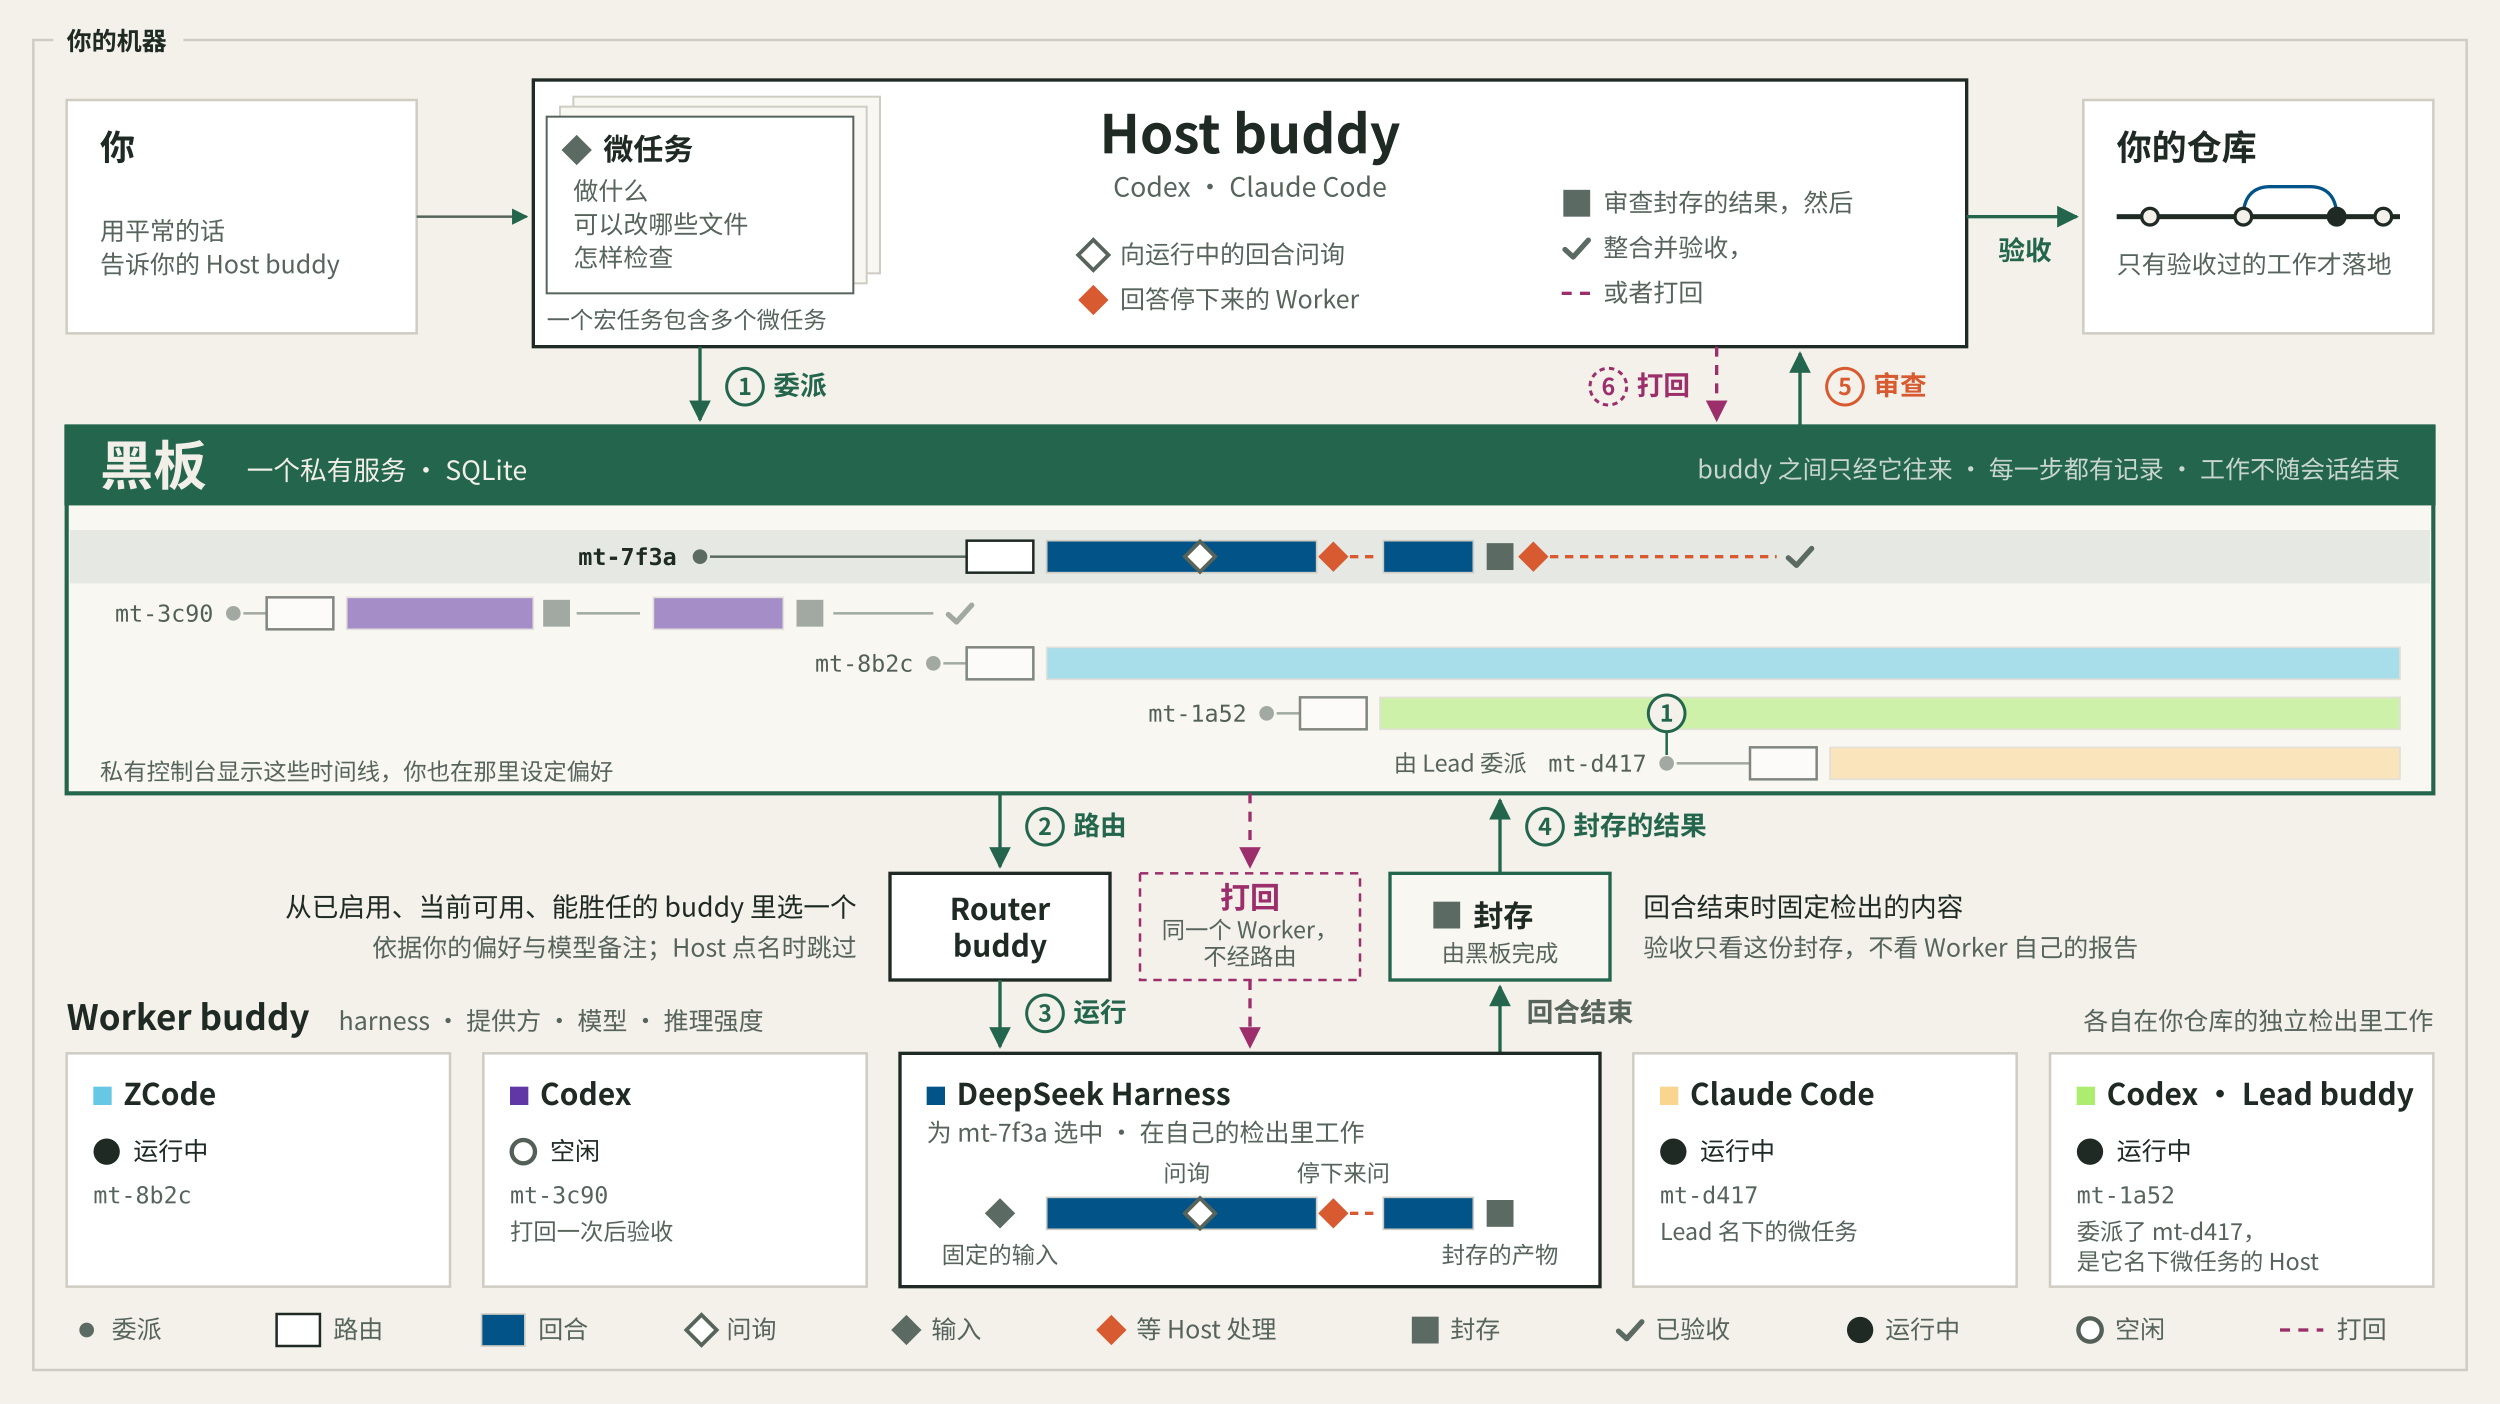
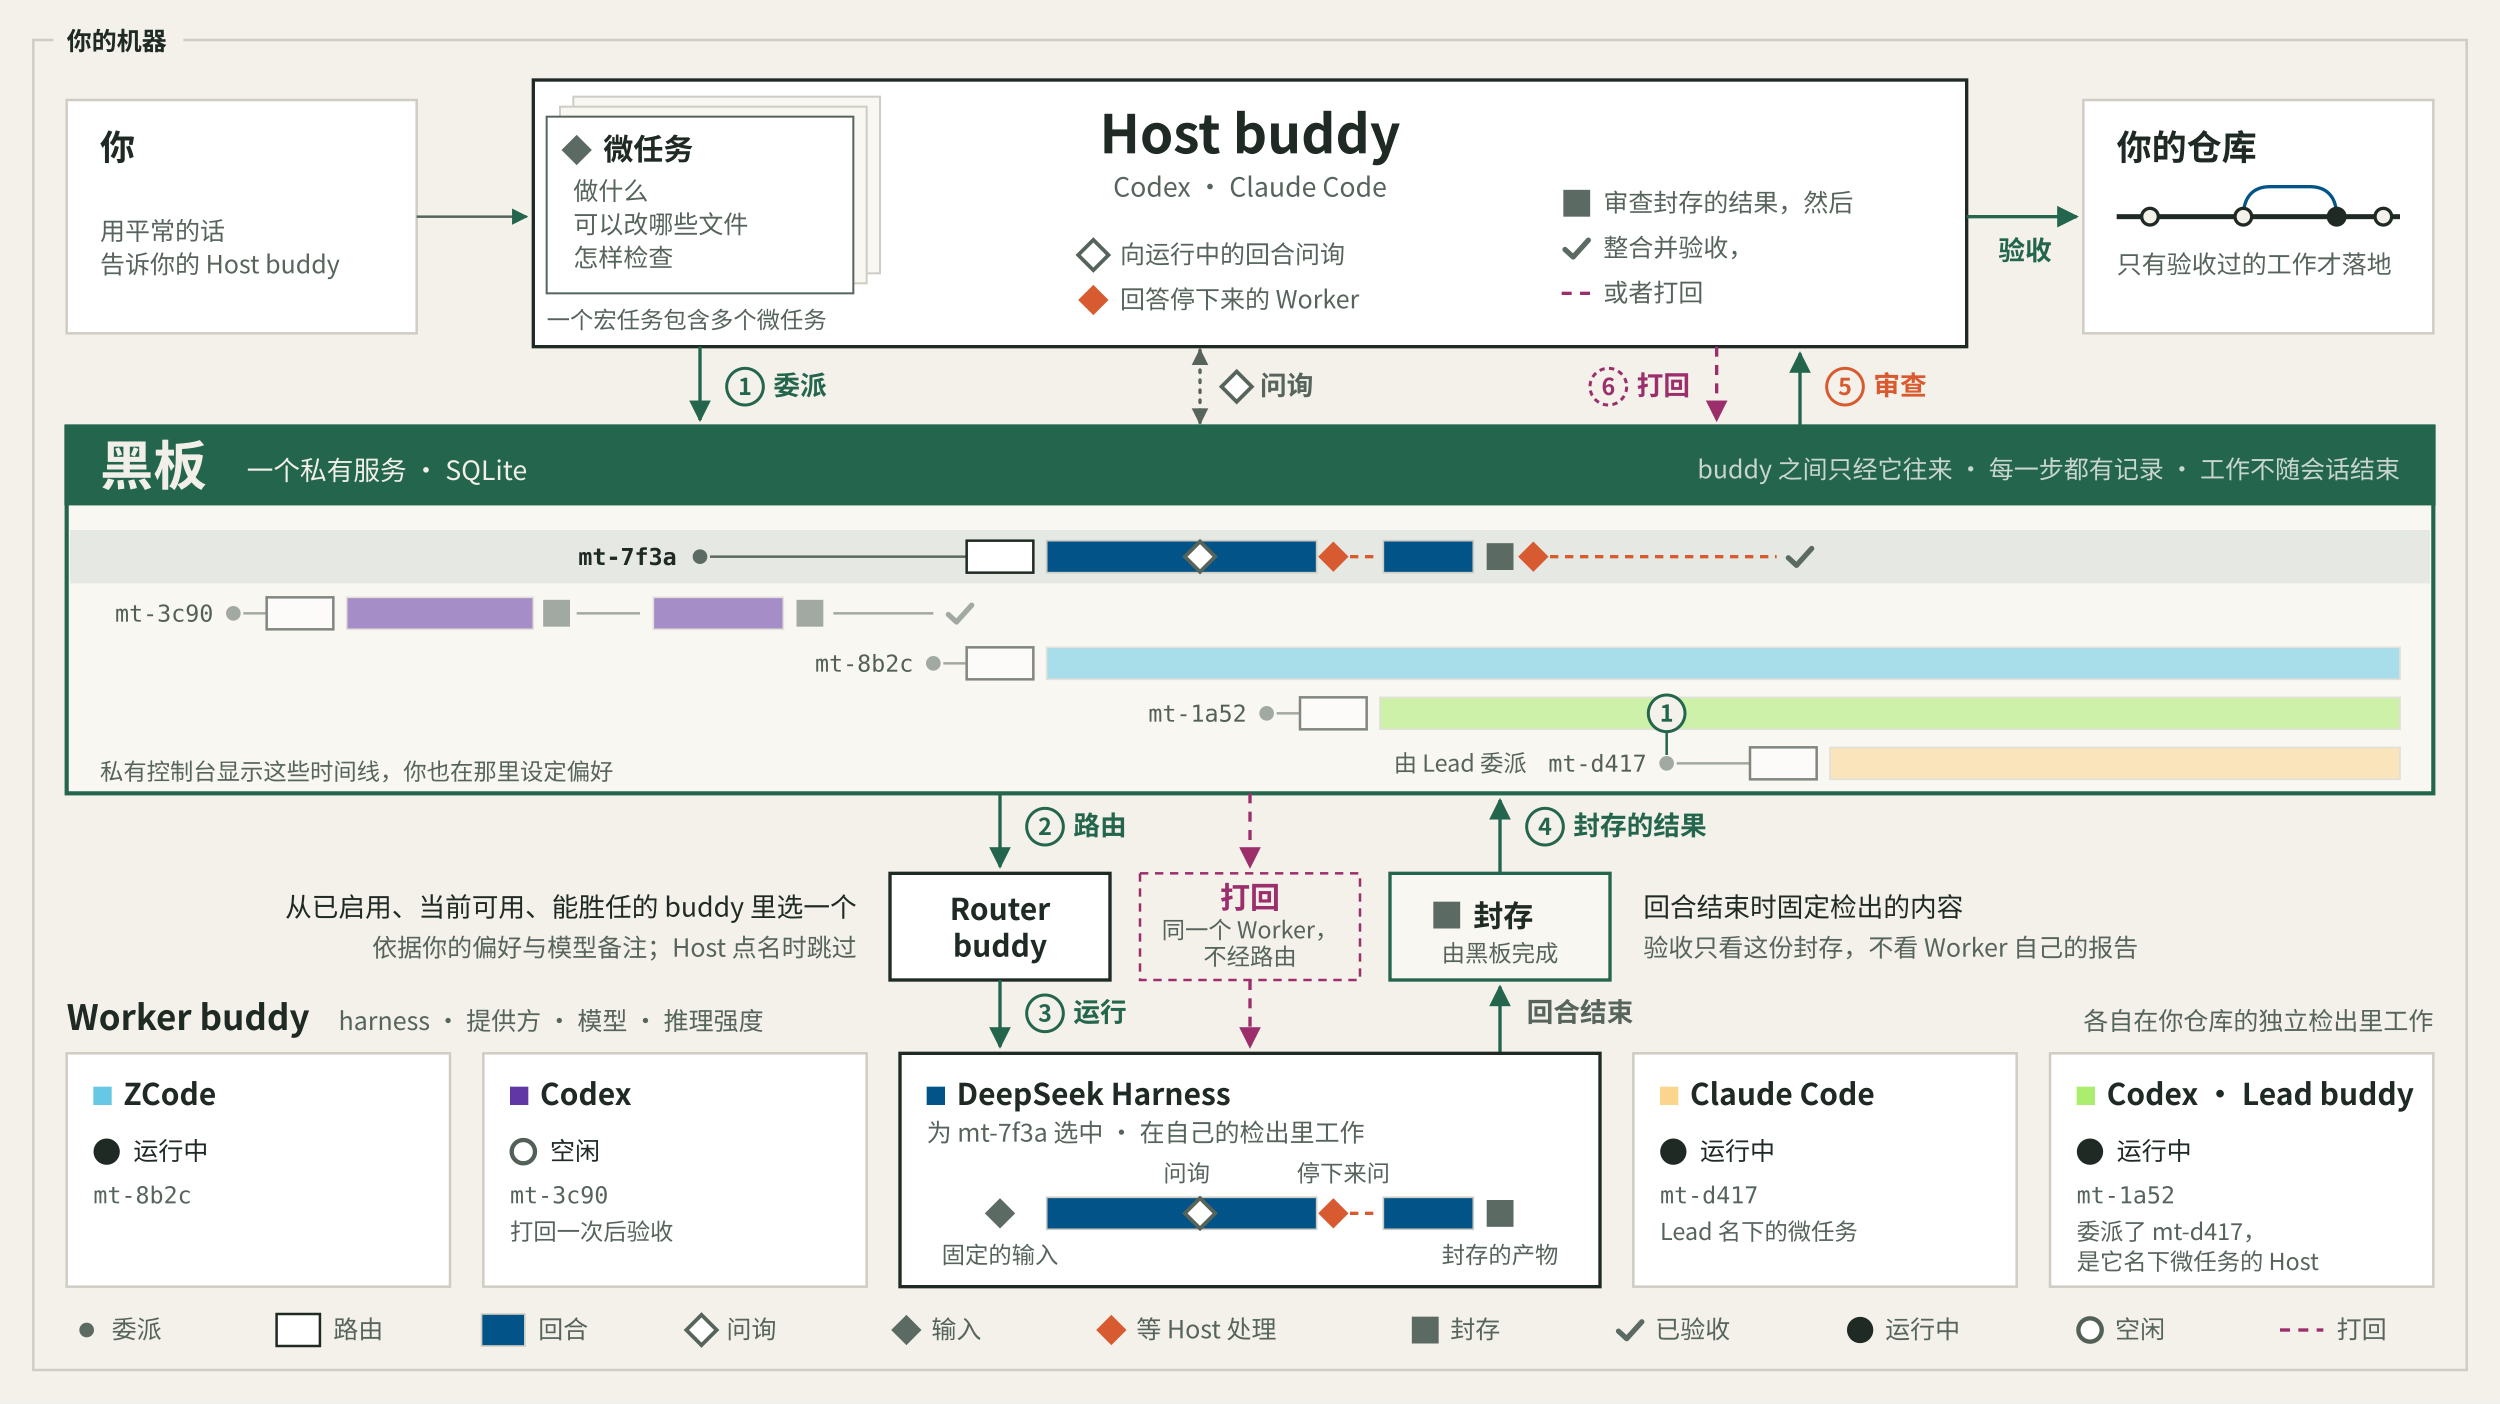
<svg xmlns="http://www.w3.org/2000/svg" viewBox="0 0 1500 842" width="1500" height="842" role="img" aria-label="hey-my-buddy 怎样工作">
  <defs>
    <marker id="tip" viewBox="0 0 10 10" refX="9" refY="5" markerWidth="6.5" markerHeight="6.5" orient="auto-start-reverse">
      <path d="M0 0 L10 5 L0 10 Z" fill="#24654d" />
    </marker>
    <marker id="tip-send" viewBox="0 0 10 10" refX="9" refY="5" markerWidth="6.5" markerHeight="6.5" orient="auto-start-reverse">
      <path d="M0 0 L10 5 L0 10 Z" fill="#9c2f6b" />
+     </marker>
+     <marker id="tip-ask" viewBox="0 0 10 10" refX="9" refY="5" markerWidth="5" markerHeight="5" orient="auto-start-reverse">
+       <path d="M0 0 L10 5 L0 10 Z" fill="#56645c" />
    </marker>
  </defs>
  <rect x="0" y="0" width="1500" height="842" fill="#f3f1ea" stroke="none" stroke-width="1" />
  <g transform="translate(0,-24)">
    <rect x="20" y="48" width="1460" height="798" fill="none" stroke="#cfcdc3" stroke-width="1.5" />
    <rect x="32" y="40" width="78" height="16" fill="#f3f1ea" stroke="none" stroke-width="1" />
    <text x="40" y="54" font-family="-apple-system, BlinkMacSystemFont, 'Segoe UI', 'PingFang SC', 'Hiragino Sans GB', 'Noto Sans CJK SC', 'Microsoft YaHei', 'Noto Sans', Helvetica, Arial, sans-serif" font-size="15" font-weight="650" fill="#1f2a24" text-anchor="start">你的机器</text>
    <rect x="40" y="84" width="210" height="140" fill="#ffffff" stroke="#cfcdc3" stroke-width="1.5" />
    <text x="60" y="120" font-family="-apple-system, BlinkMacSystemFont, 'Segoe UI', 'PingFang SC', 'Hiragino Sans GB', 'Noto Sans CJK SC', 'Microsoft YaHei', 'Noto Sans', Helvetica, Arial, sans-serif" font-size="21" font-weight="700" fill="#1f2a24" text-anchor="start">你</text>
    <text x="60" y="168" font-family="-apple-system, BlinkMacSystemFont, 'Segoe UI', 'PingFang SC', 'Hiragino Sans GB', 'Noto Sans CJK SC', 'Microsoft YaHei', 'Noto Sans', Helvetica, Arial, sans-serif" font-size="15" font-weight="400" fill="#56645c" text-anchor="start">用平常的话</text>
    <text x="60" y="188" font-family="-apple-system, BlinkMacSystemFont, 'Segoe UI', 'PingFang SC', 'Hiragino Sans GB', 'Noto Sans CJK SC', 'Microsoft YaHei', 'Noto Sans', Helvetica, Arial, sans-serif" font-size="15" font-weight="400" fill="#56645c" text-anchor="start">告诉你的 Host buddy</text>
    <path d="M250 154 L316 154" fill="none" stroke="#56645c" stroke-width="1.5" marker-end="url(#tip)" />
    <rect x="320" y="72" width="860" height="160" fill="#ffffff" stroke="#1f2a24" stroke-width="2" />
    <rect x="344" y="82" width="184" height="106" fill="#f8f7f2" stroke="#cfcdc3" stroke-width="1.2" />
    <rect x="336" y="88" width="184" height="106" fill="#f8f7f2" stroke="#cfcdc3" stroke-width="1.2" />
    <rect x="328" y="94" width="184" height="106" fill="#ffffff" stroke="#56645c" stroke-width="1.2" />
    <path d="M346 104.9 L355.1 114 L346 123.1 L336.9 114 Z" fill="#5b6a62" />
    <text x="362" y="120" font-family="-apple-system, BlinkMacSystemFont, 'Segoe UI', 'PingFang SC', 'Hiragino Sans GB', 'Noto Sans CJK SC', 'Microsoft YaHei', 'Noto Sans', Helvetica, Arial, sans-serif" font-size="18" font-weight="650" fill="#1f2a24" text-anchor="start">微任务</text>
    <text x="344" y="144" font-family="-apple-system, BlinkMacSystemFont, 'Segoe UI', 'PingFang SC', 'Hiragino Sans GB', 'Noto Sans CJK SC', 'Microsoft YaHei', 'Noto Sans', Helvetica, Arial, sans-serif" font-size="15" font-weight="400" fill="#56645c" text-anchor="start">做什么</text>
    <text x="344" y="164" font-family="-apple-system, BlinkMacSystemFont, 'Segoe UI', 'PingFang SC', 'Hiragino Sans GB', 'Noto Sans CJK SC', 'Microsoft YaHei', 'Noto Sans', Helvetica, Arial, sans-serif" font-size="15" font-weight="400" fill="#56645c" text-anchor="start">可以改哪些文件</text>
    <text x="344" y="184" font-family="-apple-system, BlinkMacSystemFont, 'Segoe UI', 'PingFang SC', 'Hiragino Sans GB', 'Noto Sans CJK SC', 'Microsoft YaHei', 'Noto Sans', Helvetica, Arial, sans-serif" font-size="15" font-weight="400" fill="#56645c" text-anchor="start">怎样检查</text>
    <text x="328" y="221" font-family="-apple-system, BlinkMacSystemFont, 'Segoe UI', 'PingFang SC', 'Hiragino Sans GB', 'Noto Sans CJK SC', 'Microsoft YaHei', 'Noto Sans', Helvetica, Arial, sans-serif" font-size="14" font-weight="400" fill="#56645c" text-anchor="start">一个宏任务包含多个微任务</text>
    <text x="750.0" y="116" font-family="-apple-system, BlinkMacSystemFont, 'Segoe UI', 'PingFang SC', 'Hiragino Sans GB', 'Noto Sans CJK SC', 'Microsoft YaHei', 'Noto Sans', Helvetica, Arial, sans-serif" font-size="32" font-weight="700" fill="#1f2a24" text-anchor="middle">Host buddy</text>
    <text x="750.0" y="142" font-family="-apple-system, BlinkMacSystemFont, 'Segoe UI', 'PingFang SC', 'Hiragino Sans GB', 'Noto Sans CJK SC', 'Microsoft YaHei', 'Noto Sans', Helvetica, Arial, sans-serif" font-size="16" font-weight="400" fill="#56645c" text-anchor="middle">Codex · Claude Code</text>
    <path d="M656 167.9 L665.1 177 L656 186.1 L646.9 177 Z" fill="#ffffff" stroke="#56645c" stroke-width="2.27" />
    <text x="672" y="182" font-family="-apple-system, BlinkMacSystemFont, 'Segoe UI', 'PingFang SC', 'Hiragino Sans GB', 'Noto Sans CJK SC', 'Microsoft YaHei', 'Noto Sans', Helvetica, Arial, sans-serif" font-size="15" font-weight="400" fill="#56645c" text-anchor="start">向运行中的回合问询</text>
    <path d="M656 194.9 L665.1 204 L656 213.1 L646.9 204 Z" fill="#d85a30" />
    <text x="672" y="209" font-family="-apple-system, BlinkMacSystemFont, 'Segoe UI', 'PingFang SC', 'Hiragino Sans GB', 'Noto Sans CJK SC', 'Microsoft YaHei', 'Noto Sans', Helvetica, Arial, sans-serif" font-size="15" font-weight="400" fill="#56645c" text-anchor="start">回答停下来的 Worker</text>
    <rect x="938.0" y="137.9" width="16.1" height="16.1" fill="#5b6a62" stroke="none" stroke-width="1" />
    <text x="962" y="151" font-family="-apple-system, BlinkMacSystemFont, 'Segoe UI', 'PingFang SC', 'Hiragino Sans GB', 'Noto Sans CJK SC', 'Microsoft YaHei', 'Noto Sans', Helvetica, Arial, sans-serif" font-size="15" font-weight="400" fill="#56645c" text-anchor="start">审查封存的结果，然后</text>
    <path d="M939.0 173.7 L943.9 178.2 L953.0 168.1" fill="none" stroke="#5b6a62" stroke-width="3.15" stroke-linecap="round" stroke-linejoin="round" />
    <text x="962" y="178" font-family="-apple-system, BlinkMacSystemFont, 'Segoe UI', 'PingFang SC', 'Hiragino Sans GB', 'Noto Sans CJK SC', 'Microsoft YaHei', 'Noto Sans', Helvetica, Arial, sans-serif" font-size="15" font-weight="400" fill="#56645c" text-anchor="start">整合并验收，</text>
    <path d="M937 200 L955 200" stroke="#9c2f6b" stroke-width="2" stroke-dasharray="6 5" />
    <text x="962" y="205" font-family="-apple-system, BlinkMacSystemFont, 'Segoe UI', 'PingFang SC', 'Hiragino Sans GB', 'Noto Sans CJK SC', 'Microsoft YaHei', 'Noto Sans', Helvetica, Arial, sans-serif" font-size="15" font-weight="400" fill="#56645c" text-anchor="start">或者打回</text>
    <path d="M1180 154 L1246 154" fill="none" stroke="#24654d" stroke-width="2" marker-end="url(#tip)" />
    <text x="1215" y="180" font-family="-apple-system, BlinkMacSystemFont, 'Segoe UI', 'PingFang SC', 'Hiragino Sans GB', 'Noto Sans CJK SC', 'Microsoft YaHei', 'Noto Sans', Helvetica, Arial, sans-serif" font-size="16" font-weight="650" fill="#24654d" text-anchor="middle">验收</text>
    <rect x="1250" y="84" width="210" height="140" fill="#ffffff" stroke="#cfcdc3" stroke-width="1.5" />
    <text x="1270" y="120" font-family="-apple-system, BlinkMacSystemFont, 'Segoe UI', 'PingFang SC', 'Hiragino Sans GB', 'Noto Sans CJK SC', 'Microsoft YaHei', 'Noto Sans', Helvetica, Arial, sans-serif" font-size="21" font-weight="700" fill="#1f2a24" text-anchor="start">你的仓库</text>
    <path d="M1270 154 L1440 154" stroke="#1f2a24" stroke-width="3" />
    <path d="M1346 154 C1346 142 1352 136 1362 136 L1386 136 C1396 136 1402 142 1402 154" fill="none" stroke="#025387" stroke-width="2" />
    <circle cx="1290" cy="154" r="5" fill="#f3f1ea" stroke="#1f2a24" stroke-width="2" />
    <circle cx="1346" cy="154" r="5" fill="#f3f1ea" stroke="#1f2a24" stroke-width="2" />
    <circle cx="1430" cy="154" r="5" fill="#f3f1ea" stroke="#1f2a24" stroke-width="2" />
    <circle cx="1402" cy="154" r="6" fill="#1f2a24" />
    <text x="1270" y="188" font-family="-apple-system, BlinkMacSystemFont, 'Segoe UI', 'PingFang SC', 'Hiragino Sans GB', 'Noto Sans CJK SC', 'Microsoft YaHei', 'Noto Sans', Helvetica, Arial, sans-serif" font-size="15" font-weight="400" fill="#56645c" text-anchor="start">只有验收过的工作才落地</text>
    <path d="M420 232 L420 276" fill="none" stroke="#24654d" stroke-width="2" marker-end="url(#tip)" />
    <circle cx="447" cy="256" r="11" fill="#f3f1ea" stroke="#24654d" stroke-width="1.8" />
    <text x="447" y="261" font-family="-apple-system, BlinkMacSystemFont, 'Segoe UI', 'PingFang SC', 'Hiragino Sans GB', 'Noto Sans CJK SC', 'Microsoft YaHei', 'Noto Sans', Helvetica, Arial, sans-serif" font-size="14" font-weight="700" fill="#24654d" text-anchor="middle">1</text>
    <text x="464" y="261" font-family="-apple-system, BlinkMacSystemFont, 'Segoe UI', 'PingFang SC', 'Hiragino Sans GB', 'Noto Sans CJK SC', 'Microsoft YaHei', 'Noto Sans', Helvetica, Arial, sans-serif" font-size="16" font-weight="650" fill="#24654d" text-anchor="start">委派</text>
    <path d="M1080 280 L1080 236" fill="none" stroke="#24654d" stroke-width="2" marker-end="url(#tip)" />
    <circle cx="1107" cy="256" r="11" fill="#f3f1ea" stroke="#d85a30" stroke-width="1.8" />
    <text x="1107" y="261" font-family="-apple-system, BlinkMacSystemFont, 'Segoe UI', 'PingFang SC', 'Hiragino Sans GB', 'Noto Sans CJK SC', 'Microsoft YaHei', 'Noto Sans', Helvetica, Arial, sans-serif" font-size="14" font-weight="700" fill="#d85a30" text-anchor="middle">5</text>
    <text x="1124" y="261" font-family="-apple-system, BlinkMacSystemFont, 'Segoe UI', 'PingFang SC', 'Hiragino Sans GB', 'Noto Sans CJK SC', 'Microsoft YaHei', 'Noto Sans', Helvetica, Arial, sans-serif" font-size="16" font-weight="650" fill="#d85a30" text-anchor="start">审查</text>
    <path d="M1030 232 L1030 276" fill="none" stroke="#9c2f6b" stroke-width="2" stroke-dasharray="6 5" marker-end="url(#tip-send)" />
    <text x="1014" y="261" font-family="-apple-system, BlinkMacSystemFont, 'Segoe UI', 'PingFang SC', 'Hiragino Sans GB', 'Noto Sans CJK SC', 'Microsoft YaHei', 'Noto Sans', Helvetica, Arial, sans-serif" font-size="16" font-weight="650" fill="#9c2f6b" text-anchor="end">打回</text>
    <circle cx="965" cy="256" r="11" fill="#f3f1ea" stroke="#9c2f6b" stroke-width="1.8" stroke-dasharray="3.2 2.6" />
    <text x="965" y="261" font-family="-apple-system, BlinkMacSystemFont, 'Segoe UI', 'PingFang SC', 'Hiragino Sans GB', 'Noto Sans CJK SC', 'Microsoft YaHei', 'Noto Sans', Helvetica, Arial, sans-serif" font-size="14" font-weight="700" fill="#9c2f6b" text-anchor="middle">6</text>
+     <path d="M720 234 L720 278" fill="none" stroke="#56645c" stroke-width="2" stroke-dasharray="1.5 4.5" stroke-linecap="round" marker-start="url(#tip-ask)" marker-end="url(#tip-ask)" />
+     <path d="M742 246.9 L751.1 256 L742 265.1 L732.9 256 Z" fill="#ffffff" stroke="#56645c" stroke-width="2.27" />
+     <text x="756" y="261" font-family="-apple-system, BlinkMacSystemFont, 'Segoe UI', 'PingFang SC', 'Hiragino Sans GB', 'Noto Sans CJK SC', 'Microsoft YaHei', 'Noto Sans', Helvetica, Arial, sans-serif" font-size="16" font-weight="650" fill="#56645c" text-anchor="start">问询</text>
    <rect x="40" y="280" width="1420" height="220" fill="#f8f7f2" stroke="#24654d" stroke-width="2.5" />
    <rect x="40" y="280" width="1420" height="46" fill="#24654d" stroke="#24654d" stroke-width="2.5" />
    <text x="60" y="315" font-family="-apple-system, BlinkMacSystemFont, 'Segoe UI', 'PingFang SC', 'Hiragino Sans GB', 'Noto Sans CJK SC', 'Microsoft YaHei', 'Noto Sans', Helvetica, Arial, sans-serif" font-size="32" font-weight="700" fill="#f1efe8" text-anchor="start">黑板</text>
    <text x="148" y="312" font-family="-apple-system, BlinkMacSystemFont, 'Segoe UI', 'PingFang SC', 'Hiragino Sans GB', 'Noto Sans CJK SC', 'Microsoft YaHei', 'Noto Sans', Helvetica, Arial, sans-serif" font-size="16" font-weight="400" fill="#f1efe8" text-anchor="start">一个私有服务 · SQLite</text>
    <text x="1440" y="311" font-family="-apple-system, BlinkMacSystemFont, 'Segoe UI', 'PingFang SC', 'Hiragino Sans GB', 'Noto Sans CJK SC', 'Microsoft YaHei', 'Noto Sans', Helvetica, Arial, sans-serif" font-size="15" font-weight="400" fill="#c9d6cf" text-anchor="end">buddy 之间只经它往来 · 每一步都有记录 · 工作不随会话结束</text>
    <rect x="42" y="342" width="1416" height="32" fill="#e5e8e3" stroke="none" stroke-width="1" />
    <text x="406" y="363" font-family="ui-monospace, SFMono-Regular, Menlo, Consolas, monospace" font-size="14" font-weight="700" fill="#1f2a24" text-anchor="end">mt-7f3a</text>
    <circle cx="420" cy="358" r="4.4" fill="#5b6a62" />
    <path d="M426 358 L580 358" stroke="#5b6a62" stroke-width="1.5" />
    <rect x="580" y="348.4" width="40" height="19.2" fill="#ffffff" stroke="#1f2a24" stroke-width="1.5" />
    <rect x="628" y="348.4" width="162" height="19.2" fill="#025387" stroke="#cfcdc3" stroke-width="1" />
    <path d="M720 348.9 L729.1 358 L720 367.1 L710.9 358 Z" fill="#ffffff" stroke="#56645c" stroke-width="2.27" />
    <path d="M800 348.9 L809.1 358 L800 367.1 L790.9 358 Z" fill="#d85a30" />
    <path d="M810 358 L826 358" stroke="#d85a30" stroke-width="2" stroke-dasharray="5 4" />
    <rect x="830" y="348.4" width="54" height="19.2" fill="#025387" stroke="#cfcdc3" stroke-width="1" />
    <rect x="892.0" y="349.9" width="16.1" height="16.1" fill="#5b6a62" stroke="none" stroke-width="1" />
    <path d="M920 348.9 L929.1 358 L920 367.1 L910.9 358 Z" fill="#d85a30" />
    <path d="M930 358 L1066 358" stroke="#d85a30" stroke-width="2" stroke-dasharray="5 4" />
    <path d="M1073.0 358.7 L1077.9 363.2 L1087.0 353.1" fill="none" stroke="#5b6a62" stroke-width="3.15" stroke-linecap="round" stroke-linejoin="round" />
    <text x="128" y="397" font-family="ui-monospace, SFMono-Regular, Menlo, Consolas, monospace" font-size="14" font-weight="400" fill="#536057" text-anchor="end">mt-3c90</text>
    <text x="548" y="427" font-family="ui-monospace, SFMono-Regular, Menlo, Consolas, monospace" font-size="14" font-weight="400" fill="#536057" text-anchor="end">mt-8b2c</text>
    <text x="748" y="457" font-family="ui-monospace, SFMono-Regular, Menlo, Consolas, monospace" font-size="14" font-weight="400" fill="#536057" text-anchor="end">mt-1a52</text>
    <text x="988" y="487" font-family="ui-monospace, SFMono-Regular, Menlo, Consolas, monospace" font-size="14" font-weight="400" fill="#536057" text-anchor="end">mt-d417</text>
    <g opacity="0.55">
      <circle cx="140" cy="392" r="4.4" fill="#5b6a62" />
      <path d="M146 392 L160 392" stroke="#5b6a62" stroke-width="1.5" />
      <rect x="160" y="382.4" width="40" height="19.2" fill="#ffffff" stroke="#1f2a24" stroke-width="1.5" />
      <rect x="208" y="382.4" width="112" height="19.2" fill="#6137a5" stroke="#cfcdc3" stroke-width="1" />
      <rect x="325.9" y="383.9" width="16.1" height="16.1" fill="#5b6a62" stroke="none" stroke-width="1" />
      <path d="M346 392 L384 392" stroke="#5b6a62" stroke-width="1.5" />
      <rect x="392" y="382.4" width="78" height="19.2" fill="#6137a5" stroke="#cfcdc3" stroke-width="1" />
      <rect x="477.9" y="383.9" width="16.1" height="16.1" fill="#5b6a62" stroke="none" stroke-width="1" />
      <path d="M500 392 L560 392" stroke="#5b6a62" stroke-width="1.5" />
      <path d="M569.0 392.7 L573.9 397.2 L583.0 387.1" fill="none" stroke="#5b6a62" stroke-width="3.15" stroke-linecap="round" stroke-linejoin="round" />
      <circle cx="560" cy="422" r="4.4" fill="#5b6a62" />
      <path d="M566 422 L580 422" stroke="#5b6a62" stroke-width="1.5" />
      <rect x="580" y="412.4" width="40" height="19.2" fill="#ffffff" stroke="#1f2a24" stroke-width="1.5" />
      <rect x="628" y="412.4" width="812" height="19.2" fill="#66c8e4" stroke="#cfcdc3" stroke-width="1" />
      <circle cx="760" cy="452" r="4.4" fill="#5b6a62" />
      <path d="M766 452 L780 452" stroke="#5b6a62" stroke-width="1.5" />
      <rect x="780" y="442.4" width="40" height="19.2" fill="#ffffff" stroke="#1f2a24" stroke-width="1.5" />
      <rect x="828" y="442.4" width="612" height="19.2" fill="#acec6e" stroke="#cfcdc3" stroke-width="1" />
      <circle cx="1000" cy="482" r="4.4" fill="#5b6a62" />
      <path d="M1006 482 L1050 482" stroke="#5b6a62" stroke-width="1.5" />
      <rect x="1050" y="472.4" width="40" height="19.2" fill="#ffffff" stroke="#1f2a24" stroke-width="1.5" />
      <rect x="1098" y="472.4" width="342" height="19.2" fill="#fad58e" stroke="#cfcdc3" stroke-width="1" />
    </g>
    <circle cx="1000" cy="452" r="11" fill="#f3f1ea" stroke="#24654d" stroke-width="1.8" />
    <text x="1000" y="457" font-family="-apple-system, BlinkMacSystemFont, 'Segoe UI', 'PingFang SC', 'Hiragino Sans GB', 'Noto Sans CJK SC', 'Microsoft YaHei', 'Noto Sans', Helvetica, Arial, sans-serif" font-size="14" font-weight="700" fill="#24654d" text-anchor="middle">1</text>
    <path d="M1000 463 L1000 477" stroke="#24654d" stroke-width="1.5" />
    <text x="916" y="487" font-family="-apple-system, BlinkMacSystemFont, 'Segoe UI', 'PingFang SC', 'Hiragino Sans GB', 'Noto Sans CJK SC', 'Microsoft YaHei', 'Noto Sans', Helvetica, Arial, sans-serif" font-size="14" font-weight="400" fill="#56645c" text-anchor="end">由 Lead 委派</text>
    <text x="60" y="492" font-family="-apple-system, BlinkMacSystemFont, 'Segoe UI', 'PingFang SC', 'Hiragino Sans GB', 'Noto Sans CJK SC', 'Microsoft YaHei', 'Noto Sans', Helvetica, Arial, sans-serif" font-size="14" font-weight="400" fill="#56645c" text-anchor="start">私有控制台显示这些时间线，你也在那里设定偏好</text>
    <path d="M600 500 L600 544" fill="none" stroke="#24654d" stroke-width="2" marker-end="url(#tip)" />
    <circle cx="627" cy="520" r="11" fill="#f3f1ea" stroke="#24654d" stroke-width="1.8" />
    <text x="627" y="525" font-family="-apple-system, BlinkMacSystemFont, 'Segoe UI', 'PingFang SC', 'Hiragino Sans GB', 'Noto Sans CJK SC', 'Microsoft YaHei', 'Noto Sans', Helvetica, Arial, sans-serif" font-size="14" font-weight="700" fill="#24654d" text-anchor="middle">2</text>
    <text x="644" y="525" font-family="-apple-system, BlinkMacSystemFont, 'Segoe UI', 'PingFang SC', 'Hiragino Sans GB', 'Noto Sans CJK SC', 'Microsoft YaHei', 'Noto Sans', Helvetica, Arial, sans-serif" font-size="16" font-weight="650" fill="#24654d" text-anchor="start">路由</text>
    <rect x="534" y="548" width="132" height="64" fill="#ffffff" stroke="#1f2a24" stroke-width="2" />
    <text x="600" y="576" font-family="-apple-system, BlinkMacSystemFont, 'Segoe UI', 'PingFang SC', 'Hiragino Sans GB', 'Noto Sans CJK SC', 'Microsoft YaHei', 'Noto Sans', Helvetica, Arial, sans-serif" font-size="18" font-weight="700" fill="#1f2a24" text-anchor="middle">Router</text>
    <text x="600" y="598" font-family="-apple-system, BlinkMacSystemFont, 'Segoe UI', 'PingFang SC', 'Hiragino Sans GB', 'Noto Sans CJK SC', 'Microsoft YaHei', 'Noto Sans', Helvetica, Arial, sans-serif" font-size="18" font-weight="700" fill="#1f2a24" text-anchor="middle">buddy</text>
    <text x="514" y="574" font-family="-apple-system, BlinkMacSystemFont, 'Segoe UI', 'PingFang SC', 'Hiragino Sans GB', 'Noto Sans CJK SC', 'Microsoft YaHei', 'Noto Sans', Helvetica, Arial, sans-serif" font-size="16" font-weight="400" fill="#1f2a24" text-anchor="end">从已启用、当前可用、能胜任的 buddy 里选一个</text>
    <text x="514" y="598" font-family="-apple-system, BlinkMacSystemFont, 'Segoe UI', 'PingFang SC', 'Hiragino Sans GB', 'Noto Sans CJK SC', 'Microsoft YaHei', 'Noto Sans', Helvetica, Arial, sans-serif" font-size="15" font-weight="400" fill="#56645c" text-anchor="end">依据你的偏好与模型备注；Host 点名时跳过</text>
    <path d="M600 612 L600 652" fill="none" stroke="#24654d" stroke-width="2" marker-end="url(#tip)" />
    <circle cx="627" cy="632" r="11" fill="#f3f1ea" stroke="#24654d" stroke-width="1.8" />
    <text x="627" y="637" font-family="-apple-system, BlinkMacSystemFont, 'Segoe UI', 'PingFang SC', 'Hiragino Sans GB', 'Noto Sans CJK SC', 'Microsoft YaHei', 'Noto Sans', Helvetica, Arial, sans-serif" font-size="14" font-weight="700" fill="#24654d" text-anchor="middle">3</text>
    <text x="644" y="637" font-family="-apple-system, BlinkMacSystemFont, 'Segoe UI', 'PingFang SC', 'Hiragino Sans GB', 'Noto Sans CJK SC', 'Microsoft YaHei', 'Noto Sans', Helvetica, Arial, sans-serif" font-size="16" font-weight="650" fill="#24654d" text-anchor="start">运行</text>
    <path d="M750.0 500 L750.0 544" fill="none" stroke="#9c2f6b" stroke-width="2" stroke-dasharray="6 5" marker-end="url(#tip-send)" />
    <rect x="684.0" y="548" width="132" height="64" fill="#f3f1ea" stroke="#9c2f6b" stroke-width="1.5" stroke-dasharray="5 4" />
    <text x="750.0" y="569" font-family="-apple-system, BlinkMacSystemFont, 'Segoe UI', 'PingFang SC', 'Hiragino Sans GB', 'Noto Sans CJK SC', 'Microsoft YaHei', 'Noto Sans', Helvetica, Arial, sans-serif" font-size="18" font-weight="700" fill="#9c2f6b" text-anchor="middle">打回</text>
    <text x="750.0" y="587" font-family="-apple-system, BlinkMacSystemFont, 'Segoe UI', 'PingFang SC', 'Hiragino Sans GB', 'Noto Sans CJK SC', 'Microsoft YaHei', 'Noto Sans', Helvetica, Arial, sans-serif" font-size="14" font-weight="400" fill="#56645c" text-anchor="middle">同一个 Worker，</text>
    <text x="750.0" y="603" font-family="-apple-system, BlinkMacSystemFont, 'Segoe UI', 'PingFang SC', 'Hiragino Sans GB', 'Noto Sans CJK SC', 'Microsoft YaHei', 'Noto Sans', Helvetica, Arial, sans-serif" font-size="14" font-weight="400" fill="#56645c" text-anchor="middle">不经路由</text>
    <path d="M750.0 612 L750.0 652" fill="none" stroke="#9c2f6b" stroke-width="2" stroke-dasharray="6 5" marker-end="url(#tip-send)" />
    <path d="M900 656 L900 616" fill="none" stroke="#24654d" stroke-width="2" marker-end="url(#tip)" />
    <text x="916" y="637" font-family="-apple-system, BlinkMacSystemFont, 'Segoe UI', 'PingFang SC', 'Hiragino Sans GB', 'Noto Sans CJK SC', 'Microsoft YaHei', 'Noto Sans', Helvetica, Arial, sans-serif" font-size="16" font-weight="650" fill="#56645c" text-anchor="start">回合结束</text>
    <rect x="834" y="548" width="132" height="64" fill="#f8f7f2" stroke="#24654d" stroke-width="2" />
    <rect x="860.0" y="565.0" width="16.1" height="16.1" fill="#5b6a62" stroke="none" stroke-width="1" />
    <text x="884" y="580" font-family="-apple-system, BlinkMacSystemFont, 'Segoe UI', 'PingFang SC', 'Hiragino Sans GB', 'Noto Sans CJK SC', 'Microsoft YaHei', 'Noto Sans', Helvetica, Arial, sans-serif" font-size="18" font-weight="700" fill="#1f2a24" text-anchor="start">封存</text>
    <text x="900" y="601" font-family="-apple-system, BlinkMacSystemFont, 'Segoe UI', 'PingFang SC', 'Hiragino Sans GB', 'Noto Sans CJK SC', 'Microsoft YaHei', 'Noto Sans', Helvetica, Arial, sans-serif" font-size="14" font-weight="400" fill="#56645c" text-anchor="middle">由黑板完成</text>
    <path d="M900 548 L900 504" fill="none" stroke="#24654d" stroke-width="2" marker-end="url(#tip)" />
    <circle cx="927" cy="520" r="11" fill="#f3f1ea" stroke="#24654d" stroke-width="1.8" />
    <text x="927" y="525" font-family="-apple-system, BlinkMacSystemFont, 'Segoe UI', 'PingFang SC', 'Hiragino Sans GB', 'Noto Sans CJK SC', 'Microsoft YaHei', 'Noto Sans', Helvetica, Arial, sans-serif" font-size="14" font-weight="700" fill="#24654d" text-anchor="middle">4</text>
    <text x="944" y="525" font-family="-apple-system, BlinkMacSystemFont, 'Segoe UI', 'PingFang SC', 'Hiragino Sans GB', 'Noto Sans CJK SC', 'Microsoft YaHei', 'Noto Sans', Helvetica, Arial, sans-serif" font-size="16" font-weight="650" fill="#24654d" text-anchor="start">封存的结果</text>
    <text x="986" y="574" font-family="-apple-system, BlinkMacSystemFont, 'Segoe UI', 'PingFang SC', 'Hiragino Sans GB', 'Noto Sans CJK SC', 'Microsoft YaHei', 'Noto Sans', Helvetica, Arial, sans-serif" font-size="16" font-weight="400" fill="#1f2a24" text-anchor="start">回合结束时固定检出的内容</text>
    <text x="986" y="598" font-family="-apple-system, BlinkMacSystemFont, 'Segoe UI', 'PingFang SC', 'Hiragino Sans GB', 'Noto Sans CJK SC', 'Microsoft YaHei', 'Noto Sans', Helvetica, Arial, sans-serif" font-size="15" font-weight="400" fill="#56645c" text-anchor="start">验收只看这份封存，不看 Worker 自己的报告</text>
    <text x="40" y="642" font-family="-apple-system, BlinkMacSystemFont, 'Segoe UI', 'PingFang SC', 'Hiragino Sans GB', 'Noto Sans CJK SC', 'Microsoft YaHei', 'Noto Sans', Helvetica, Arial, sans-serif" font-size="21" font-weight="700" fill="#1f2a24" text-anchor="start">Worker buddy</text>
    <text x="203.12" y="642" font-family="-apple-system, BlinkMacSystemFont, 'Segoe UI', 'PingFang SC', 'Hiragino Sans GB', 'Noto Sans CJK SC', 'Microsoft YaHei', 'Noto Sans', Helvetica, Arial, sans-serif" font-size="15" font-weight="400" fill="#56645c" text-anchor="start">harness · 提供方 · 模型 · 推理强度</text>
    <text x="1460" y="642" font-family="-apple-system, BlinkMacSystemFont, 'Segoe UI', 'PingFang SC', 'Hiragino Sans GB', 'Noto Sans CJK SC', 'Microsoft YaHei', 'Noto Sans', Helvetica, Arial, sans-serif" font-size="15" font-weight="400" fill="#56645c" text-anchor="end">各自在你仓库的独立检出里工作</text>
    <rect x="40" y="656" width="230" height="140" fill="#ffffff" stroke="#cfcdc3" stroke-width="1.5" />
    <rect x="56" y="676" width="11" height="11" fill="#66c8e4" stroke="none" stroke-width="1" />
    <text x="74" y="687" font-family="-apple-system, BlinkMacSystemFont, 'Segoe UI', 'PingFang SC', 'Hiragino Sans GB', 'Noto Sans CJK SC', 'Microsoft YaHei', 'Noto Sans', Helvetica, Arial, sans-serif" font-size="18" font-weight="650" fill="#1f2a24" text-anchor="start">ZCode</text>
    <circle cx="64" cy="715" r="7.9" fill="#1f2a24" />
    <text x="80" y="720" font-family="-apple-system, BlinkMacSystemFont, 'Segoe UI', 'PingFang SC', 'Hiragino Sans GB', 'Noto Sans CJK SC', 'Microsoft YaHei', 'Noto Sans', Helvetica, Arial, sans-serif" font-size="15" font-weight="400" fill="#1f2a24" text-anchor="start">运行中</text>
    <text x="56" y="746" font-family="ui-monospace, SFMono-Regular, Menlo, Consolas, monospace" font-size="14" font-weight="400" fill="#56645c" text-anchor="start">mt-8b2c</text>
    <rect x="290" y="656" width="230" height="140" fill="#ffffff" stroke="#cfcdc3" stroke-width="1.5" />
    <rect x="306" y="676" width="11" height="11" fill="#6137a5" stroke="none" stroke-width="1" />
    <text x="324" y="687" font-family="-apple-system, BlinkMacSystemFont, 'Segoe UI', 'PingFang SC', 'Hiragino Sans GB', 'Noto Sans CJK SC', 'Microsoft YaHei', 'Noto Sans', Helvetica, Arial, sans-serif" font-size="18" font-weight="650" fill="#1f2a24" text-anchor="start">Codex</text>
    <circle cx="314" cy="715" r="7.0" fill="#ffffff" stroke="#536057" stroke-width="2.62" />
    <text x="330" y="720" font-family="-apple-system, BlinkMacSystemFont, 'Segoe UI', 'PingFang SC', 'Hiragino Sans GB', 'Noto Sans CJK SC', 'Microsoft YaHei', 'Noto Sans', Helvetica, Arial, sans-serif" font-size="15" font-weight="400" fill="#1f2a24" text-anchor="start">空闲</text>
    <text x="306" y="746" font-family="ui-monospace, SFMono-Regular, Menlo, Consolas, monospace" font-size="14" font-weight="400" fill="#56645c" text-anchor="start">mt-3c90</text>
    <text x="306" y="768" font-family="-apple-system, BlinkMacSystemFont, 'Segoe UI', 'PingFang SC', 'Hiragino Sans GB', 'Noto Sans CJK SC', 'Microsoft YaHei', 'Noto Sans', Helvetica, Arial, sans-serif" font-size="14" font-weight="400" fill="#56645c" text-anchor="start">打回一次后验收</text>
    <rect x="980" y="656" width="230" height="140" fill="#ffffff" stroke="#cfcdc3" stroke-width="1.5" />
    <rect x="996" y="676" width="11" height="11" fill="#fad58e" stroke="none" stroke-width="1" />
    <text x="1014" y="687" font-family="-apple-system, BlinkMacSystemFont, 'Segoe UI', 'PingFang SC', 'Hiragino Sans GB', 'Noto Sans CJK SC', 'Microsoft YaHei', 'Noto Sans', Helvetica, Arial, sans-serif" font-size="18" font-weight="650" fill="#1f2a24" text-anchor="start">Claude Code</text>
    <circle cx="1004" cy="715" r="7.9" fill="#1f2a24" />
    <text x="1020" y="720" font-family="-apple-system, BlinkMacSystemFont, 'Segoe UI', 'PingFang SC', 'Hiragino Sans GB', 'Noto Sans CJK SC', 'Microsoft YaHei', 'Noto Sans', Helvetica, Arial, sans-serif" font-size="15" font-weight="400" fill="#1f2a24" text-anchor="start">运行中</text>
    <text x="996" y="746" font-family="ui-monospace, SFMono-Regular, Menlo, Consolas, monospace" font-size="14" font-weight="400" fill="#56645c" text-anchor="start">mt-d417</text>
    <text x="996" y="768" font-family="-apple-system, BlinkMacSystemFont, 'Segoe UI', 'PingFang SC', 'Hiragino Sans GB', 'Noto Sans CJK SC', 'Microsoft YaHei', 'Noto Sans', Helvetica, Arial, sans-serif" font-size="14" font-weight="400" fill="#56645c" text-anchor="start">Lead 名下的微任务</text>
    <rect x="1230" y="656" width="230" height="140" fill="#ffffff" stroke="#cfcdc3" stroke-width="1.5" />
    <rect x="1246" y="676" width="11" height="11" fill="#acec6e" stroke="none" stroke-width="1" />
    <text x="1264" y="687" font-family="-apple-system, BlinkMacSystemFont, 'Segoe UI', 'PingFang SC', 'Hiragino Sans GB', 'Noto Sans CJK SC', 'Microsoft YaHei', 'Noto Sans', Helvetica, Arial, sans-serif" font-size="18" font-weight="650" fill="#1f2a24" text-anchor="start">Codex · Lead buddy</text>
    <circle cx="1254" cy="715" r="7.9" fill="#1f2a24" />
    <text x="1270" y="720" font-family="-apple-system, BlinkMacSystemFont, 'Segoe UI', 'PingFang SC', 'Hiragino Sans GB', 'Noto Sans CJK SC', 'Microsoft YaHei', 'Noto Sans', Helvetica, Arial, sans-serif" font-size="15" font-weight="400" fill="#1f2a24" text-anchor="start">运行中</text>
    <text x="1246" y="746" font-family="ui-monospace, SFMono-Regular, Menlo, Consolas, monospace" font-size="14" font-weight="400" fill="#56645c" text-anchor="start">mt-1a52</text>
    <text x="1246" y="768" font-family="-apple-system, BlinkMacSystemFont, 'Segoe UI', 'PingFang SC', 'Hiragino Sans GB', 'Noto Sans CJK SC', 'Microsoft YaHei', 'Noto Sans', Helvetica, Arial, sans-serif" font-size="14" font-weight="400" fill="#56645c" text-anchor="start">委派了 mt-d417，</text>
    <text x="1246" y="786" font-family="-apple-system, BlinkMacSystemFont, 'Segoe UI', 'PingFang SC', 'Hiragino Sans GB', 'Noto Sans CJK SC', 'Microsoft YaHei', 'Noto Sans', Helvetica, Arial, sans-serif" font-size="14" font-weight="400" fill="#56645c" text-anchor="start">是它名下微任务的 Host</text>
    <rect x="540" y="656" width="420" height="140" fill="#ffffff" stroke="#1f2a24" stroke-width="2" />
    <rect x="556" y="676" width="11" height="11" fill="#025387" stroke="none" stroke-width="1" />
    <text x="574" y="687" font-family="-apple-system, BlinkMacSystemFont, 'Segoe UI', 'PingFang SC', 'Hiragino Sans GB', 'Noto Sans CJK SC', 'Microsoft YaHei', 'Noto Sans', Helvetica, Arial, sans-serif" font-size="18" font-weight="700" fill="#1f2a24" text-anchor="start">DeepSeek Harness</text>
    <text x="556" y="709" font-family="-apple-system, BlinkMacSystemFont, 'Segoe UI', 'PingFang SC', 'Hiragino Sans GB', 'Noto Sans CJK SC', 'Microsoft YaHei', 'Noto Sans', Helvetica, Arial, sans-serif" font-size="15" font-weight="400" fill="#56645c" text-anchor="start">为 mt-7f3a 选中 · 在自己的检出里工作</text>
    <path d="M600 742.9 L609.1 752 L600 761.1 L590.9 752 Z" fill="#5b6a62" />
    <rect x="628" y="742.4" width="162" height="19.2" fill="#025387" stroke="#cfcdc3" stroke-width="1" />
    <path d="M720 742.9 L729.1 752 L720 761.1 L710.9 752 Z" fill="#ffffff" stroke="#56645c" stroke-width="2.27" />
    <path d="M800 742.9 L809.1 752 L800 761.1 L790.9 752 Z" fill="#d85a30" />
    <path d="M810 752 L826 752" stroke="#d85a30" stroke-width="2" stroke-dasharray="5 4" />
    <rect x="830" y="742.4" width="54" height="19.2" fill="#025387" stroke="#cfcdc3" stroke-width="1" />
    <rect x="892.0" y="744.0" width="16.1" height="16.1" fill="#5b6a62" stroke="none" stroke-width="1" />
    <text x="712" y="733" font-family="-apple-system, BlinkMacSystemFont, 'Segoe UI', 'PingFang SC', 'Hiragino Sans GB', 'Noto Sans CJK SC', 'Microsoft YaHei', 'Noto Sans', Helvetica, Arial, sans-serif" font-size="14" font-weight="400" fill="#56645c" text-anchor="middle">问询</text>
    <text x="806" y="733" font-family="-apple-system, BlinkMacSystemFont, 'Segoe UI', 'PingFang SC', 'Hiragino Sans GB', 'Noto Sans CJK SC', 'Microsoft YaHei', 'Noto Sans', Helvetica, Arial, sans-serif" font-size="14" font-weight="400" fill="#56645c" text-anchor="middle">停下来问</text>
    <text x="600" y="782" font-family="-apple-system, BlinkMacSystemFont, 'Segoe UI', 'PingFang SC', 'Hiragino Sans GB', 'Noto Sans CJK SC', 'Microsoft YaHei', 'Noto Sans', Helvetica, Arial, sans-serif" font-size="14" font-weight="400" fill="#56645c" text-anchor="middle">固定的输入</text>
    <text x="900" y="782" font-family="-apple-system, BlinkMacSystemFont, 'Segoe UI', 'PingFang SC', 'Hiragino Sans GB', 'Noto Sans CJK SC', 'Microsoft YaHei', 'Noto Sans', Helvetica, Arial, sans-serif" font-size="14" font-weight="400" fill="#56645c" text-anchor="middle">封存的产物</text>
    <circle cx="52" cy="822" r="4.4" fill="#5b6a62" />
    <text x="67" y="827" font-family="-apple-system, BlinkMacSystemFont, 'Segoe UI', 'PingFang SC', 'Hiragino Sans GB', 'Noto Sans CJK SC', 'Microsoft YaHei', 'Noto Sans', Helvetica, Arial, sans-serif" font-size="15" font-weight="400" fill="#56645c" text-anchor="start">委派</text>
    <rect x="165.96" y="812.4" width="26.0" height="19.2" fill="#ffffff" stroke="#1f2a24" stroke-width="1.5" />
    <text x="199.96" y="827" font-family="-apple-system, BlinkMacSystemFont, 'Segoe UI', 'PingFang SC', 'Hiragino Sans GB', 'Noto Sans CJK SC', 'Microsoft YaHei', 'Noto Sans', Helvetica, Arial, sans-serif" font-size="15" font-weight="400" fill="#56645c" text-anchor="start">路由</text>
    <rect x="288.92" y="812.4" width="26.0" height="19.2" fill="#025387" stroke="#cfcdc3" stroke-width="1" />
    <text x="322.92" y="827" font-family="-apple-system, BlinkMacSystemFont, 'Segoe UI', 'PingFang SC', 'Hiragino Sans GB', 'Noto Sans CJK SC', 'Microsoft YaHei', 'Noto Sans', Helvetica, Arial, sans-serif" font-size="15" font-weight="400" fill="#56645c" text-anchor="start">回合</text>
    <path d="M420.88 812.9 L430.0 822 L420.88 831.1 L411.8 822 Z" fill="#ffffff" stroke="#56645c" stroke-width="2.27" />
    <text x="435.88" y="827" font-family="-apple-system, BlinkMacSystemFont, 'Segoe UI', 'PingFang SC', 'Hiragino Sans GB', 'Noto Sans CJK SC', 'Microsoft YaHei', 'Noto Sans', Helvetica, Arial, sans-serif" font-size="15" font-weight="400" fill="#56645c" text-anchor="start">问询</text>
    <path d="M543.84 812.9 L552.9 822 L543.84 831.1 L534.7 822 Z" fill="#5b6a62" />
    <text x="558.84" y="827" font-family="-apple-system, BlinkMacSystemFont, 'Segoe UI', 'PingFang SC', 'Hiragino Sans GB', 'Noto Sans CJK SC', 'Microsoft YaHei', 'Noto Sans', Helvetica, Arial, sans-serif" font-size="15" font-weight="400" fill="#56645c" text-anchor="start">输入</text>
    <path d="M666.8 812.9 L675.9 822 L666.8 831.1 L657.7 822 Z" fill="#d85a30" />
    <text x="681.8" y="827" font-family="-apple-system, BlinkMacSystemFont, 'Segoe UI', 'PingFang SC', 'Hiragino Sans GB', 'Noto Sans CJK SC', 'Microsoft YaHei', 'Noto Sans', Helvetica, Arial, sans-serif" font-size="15" font-weight="400" fill="#56645c" text-anchor="start">等 Host 处理</text>
    <rect x="847.1" y="814.0" width="16.1" height="16.1" fill="#5b6a62" stroke="none" stroke-width="1" />
    <text x="870.16" y="827" font-family="-apple-system, BlinkMacSystemFont, 'Segoe UI', 'PingFang SC', 'Hiragino Sans GB', 'Noto Sans CJK SC', 'Microsoft YaHei', 'Noto Sans', Helvetica, Arial, sans-serif" font-size="15" font-weight="400" fill="#56645c" text-anchor="start">封存</text>
    <path d="M971.1 822.7 L976.0 827.2 L985.1 817.1" fill="none" stroke="#5b6a62" stroke-width="3.15" stroke-linecap="round" stroke-linejoin="round" />
    <text x="993.12" y="827" font-family="-apple-system, BlinkMacSystemFont, 'Segoe UI', 'PingFang SC', 'Hiragino Sans GB', 'Noto Sans CJK SC', 'Microsoft YaHei', 'Noto Sans', Helvetica, Arial, sans-serif" font-size="15" font-weight="400" fill="#56645c" text-anchor="start">已验收</text>
    <circle cx="1116.08" cy="822" r="7.9" fill="#1f2a24" />
    <text x="1131.08" y="827" font-family="-apple-system, BlinkMacSystemFont, 'Segoe UI', 'PingFang SC', 'Hiragino Sans GB', 'Noto Sans CJK SC', 'Microsoft YaHei', 'Noto Sans', Helvetica, Arial, sans-serif" font-size="15" font-weight="400" fill="#56645c" text-anchor="start">运行中</text>
    <circle cx="1254.04" cy="822" r="7.0" fill="#ffffff" stroke="#536057" stroke-width="2.62" />
    <text x="1269.04" y="827" font-family="-apple-system, BlinkMacSystemFont, 'Segoe UI', 'PingFang SC', 'Hiragino Sans GB', 'Noto Sans CJK SC', 'Microsoft YaHei', 'Noto Sans', Helvetica, Arial, sans-serif" font-size="15" font-weight="400" fill="#56645c" text-anchor="start">空闲</text>
    <path d="M1368 822 L1394 822" stroke="#9c2f6b" stroke-width="2" stroke-dasharray="6 5" />
    <text x="1402" y="827" font-family="-apple-system, BlinkMacSystemFont, 'Segoe UI', 'PingFang SC', 'Hiragino Sans GB', 'Noto Sans CJK SC', 'Microsoft YaHei', 'Noto Sans', Helvetica, Arial, sans-serif" font-size="15" font-weight="400" fill="#56645c" text-anchor="start">打回</text>
  </g>
</svg>
